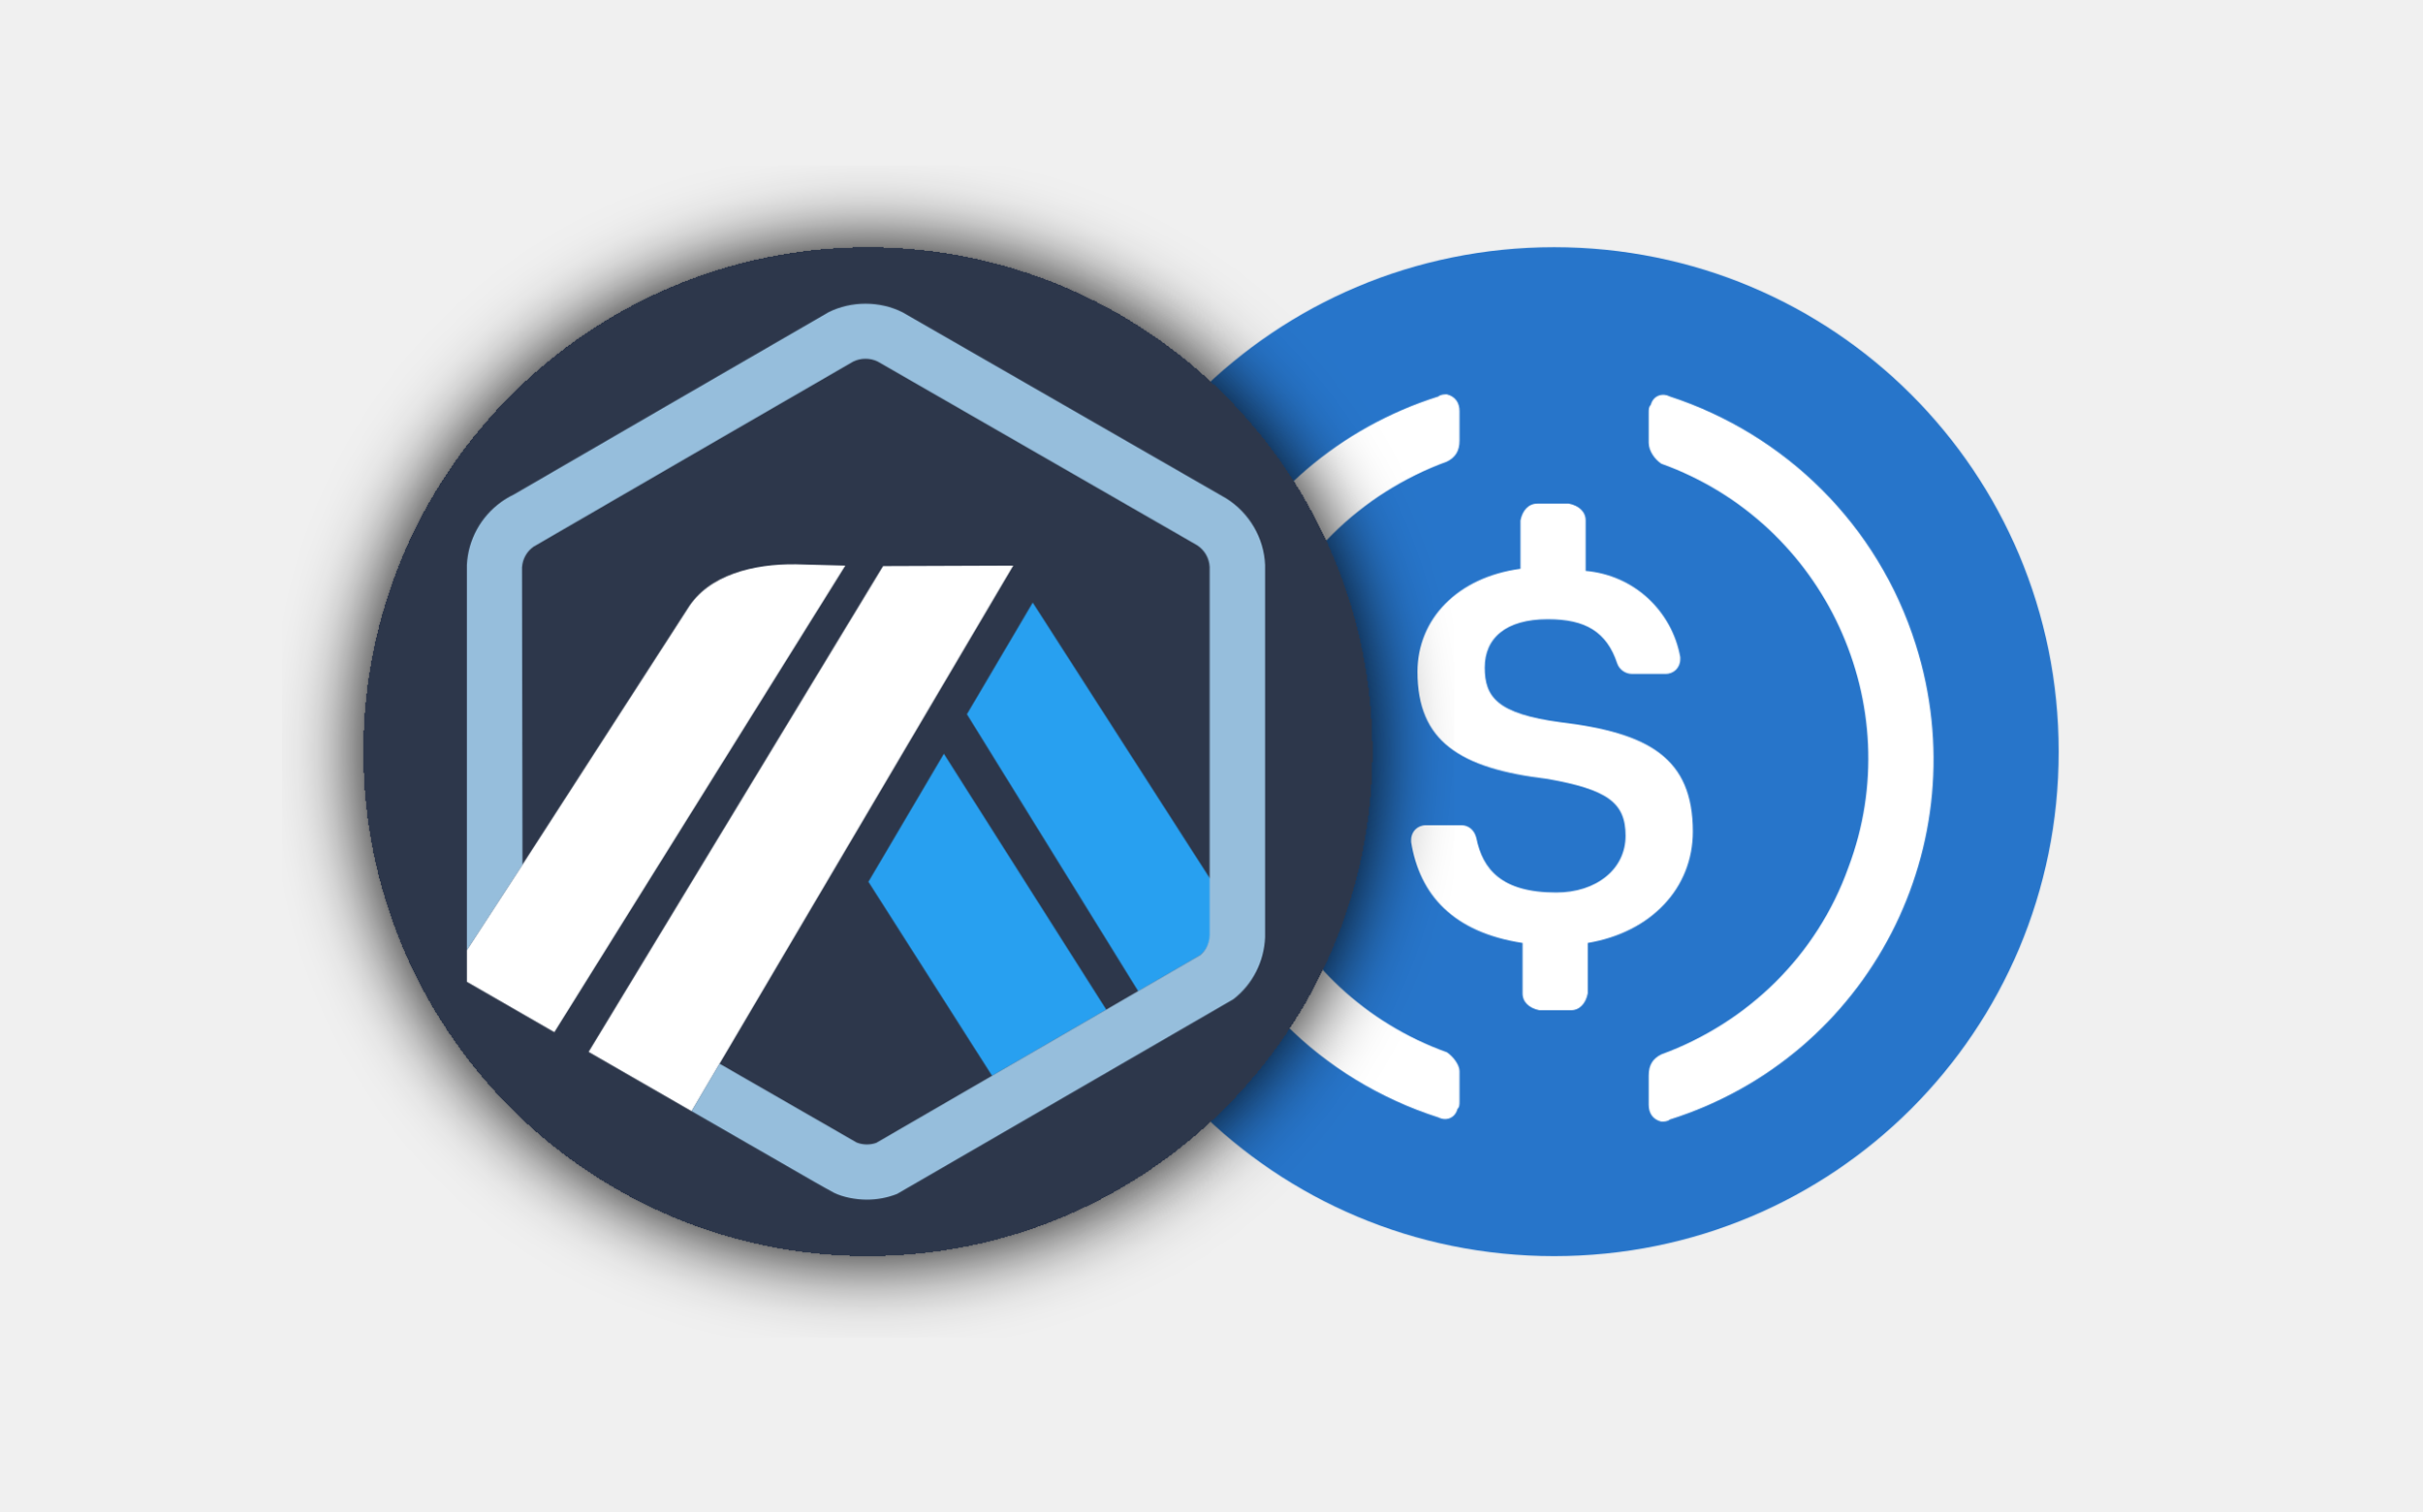
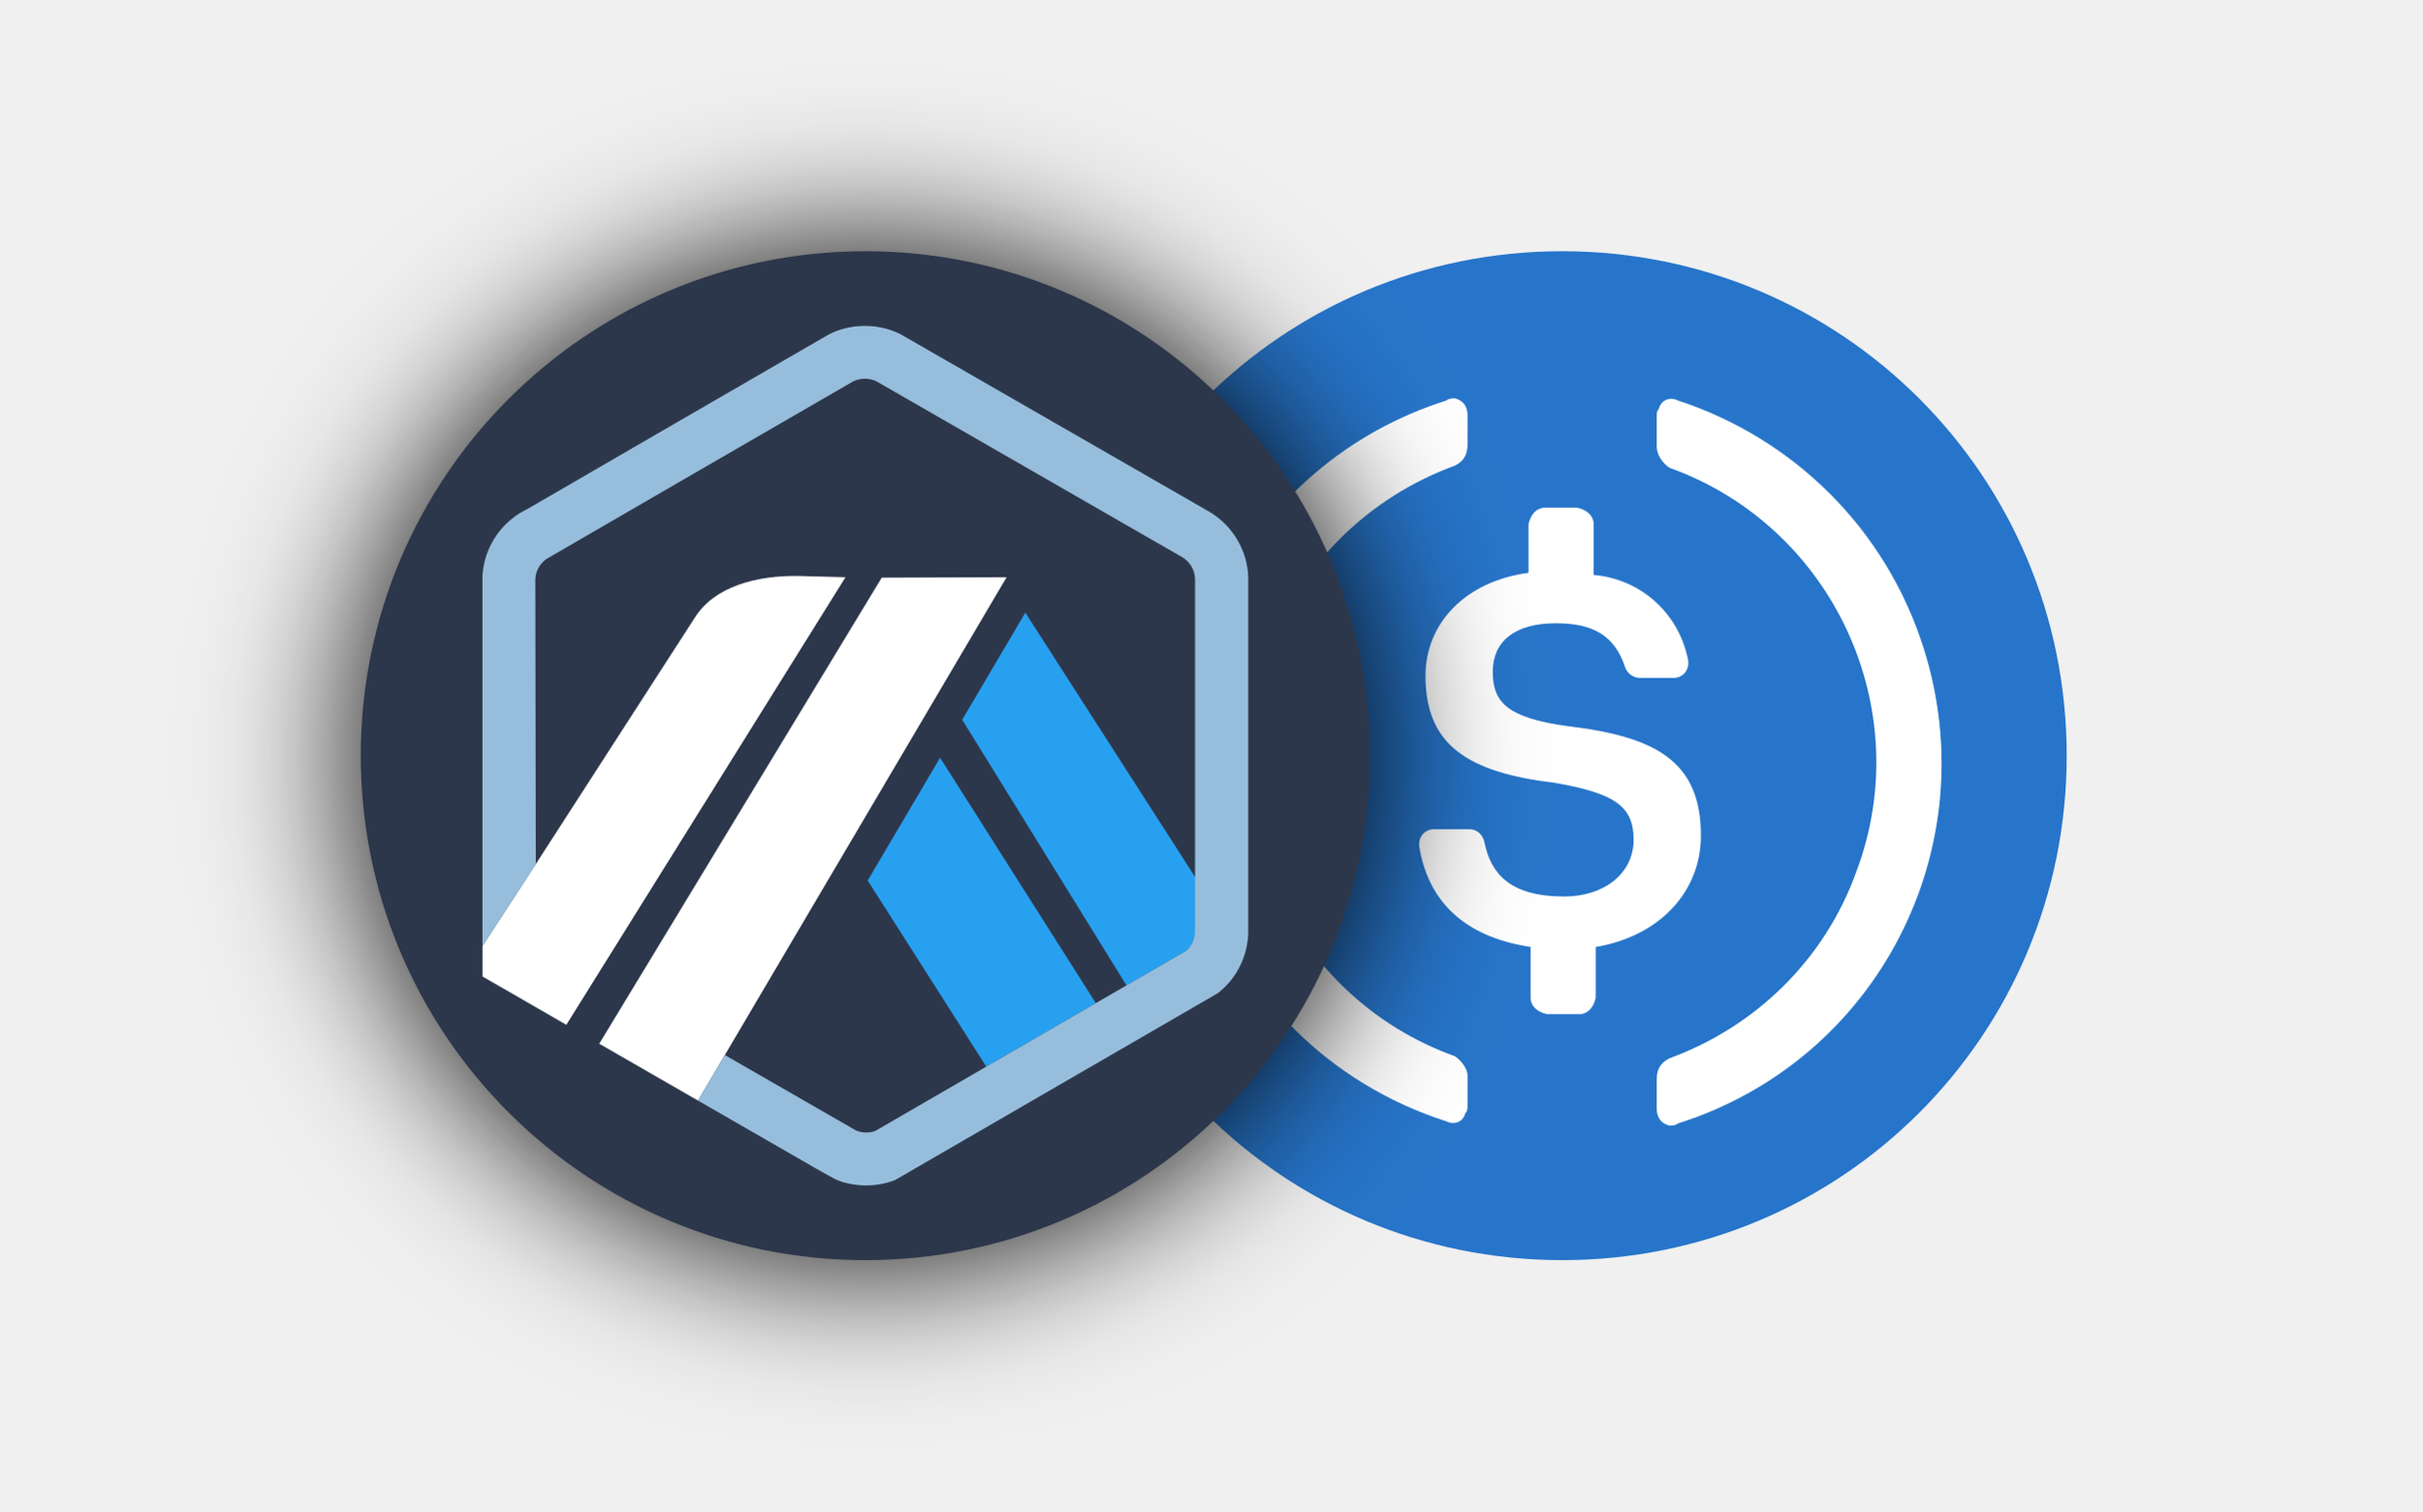
- <svg xmlns="http://www.w3.org/2000/svg" width="290" height="181" viewBox="0 0 290 181" fill="none" version="1.1" id="svg48">
-   <g clip-path="url(#clip0_6585_35009)" id="g24">
-     <path d="M186.083 150.438C219.564 150.438 246.5 123.502 246.5 90.021C246.5 56.54 219.564 29.605 186.083 29.605C152.602 29.605 125.667 56.54 125.667 90.021C125.667 123.502 152.602 150.438 186.083 150.438Z" fill="#2775CA" id="path18" />
-     <path d="M202.696 99.585C202.696 90.775 197.41 87.754 186.837 86.495C179.285 85.488 177.774 83.475 177.774 79.95C177.774 76.425 180.292 74.16 185.327 74.16C189.858 74.16 192.375 75.671 193.634 79.447C193.886 80.202 194.641 80.705 195.396 80.705H199.424C200.431 80.705 201.186 79.95 201.186 78.943V78.691C200.179 73.153 195.647 68.874 189.858 68.37V62.329C189.858 61.322 189.103 60.566 187.844 60.315H184.068C183.061 60.315 182.306 61.07 182.054 62.329V68.118C174.502 69.126 169.719 74.16 169.719 80.454C169.719 88.761 174.754 92.033 185.327 93.292C192.375 94.551 194.641 96.061 194.641 100.089C194.641 104.117 191.116 106.886 186.334 106.886C179.788 106.886 177.522 104.117 176.767 100.34C176.516 99.334 175.761 98.83 175.006 98.83H170.726C169.719 98.83 168.964 99.585 168.964 100.592V100.844C169.97 107.137 173.998 111.669 182.306 112.928V118.969C182.306 119.976 183.061 120.731 184.319 120.983H188.095C189.103 120.983 189.858 120.228 190.11 118.969V112.928C197.662 111.669 202.696 106.382 202.696 99.585Z" fill="white" id="path20" />
-     <path d="M173.243 126.021C153.608 118.973 143.538 97.072 150.839 77.688C154.615 67.115 162.922 59.059 173.243 55.283C174.25 54.78 174.754 54.025 174.754 52.766V49.242C174.754 48.235 174.25 47.479 173.243 47.228C172.991 47.228 172.488 47.228 172.236 47.479C148.321 55.031 135.231 80.457 142.783 104.372C147.314 118.469 158.139 129.294 172.236 133.825C173.243 134.328 174.25 133.825 174.502 132.818C174.754 132.567 174.754 132.315 174.754 131.811V128.287C174.754 127.531 173.999 126.525 173.243 126.021ZM199.928 47.479C198.92 46.976 197.913 47.479 197.662 48.486C197.41 48.738 197.41 48.99 197.41 49.494V53.018C197.41 54.025 198.165 55.031 198.92 55.535C218.556 62.584 228.626 84.485 221.325 103.869C217.549 114.442 209.241 122.497 198.92 126.273C197.913 126.776 197.41 127.531 197.41 128.791V132.315C197.41 133.322 197.913 134.077 198.92 134.328C199.172 134.328 199.676 134.328 199.928 134.077C223.842 126.525 236.933 101.099 229.381 77.184C224.849 62.836 213.773 52.011 199.928 47.479Z" fill="white" id="path22" />
-   </g>
-   <defs id="defs46">
-     <filter id="filter0_d_6585_35009" x="33.831" y="19.936" width="140.17" height="140.17" filterUnits="userSpaceOnUse" color-interpolation-filters="sRGB">
-       <feFlood flood-opacity="0" result="BackgroundImageFix" id="feFlood26" />
-       <feColorMatrix in="SourceAlpha" type="matrix" values="0 0 0 0 0 0 0 0 0 0 0 0 0 0 0 0 0 0 127 0" result="hardAlpha" id="feColorMatrix28" />
-       <feOffset id="feOffset30" />
-       <feGaussianBlur stdDeviation="4.835" id="feGaussianBlur32" />
-       <feComposite in2="hardAlpha" operator="out" id="feComposite34" />
-       <feColorMatrix type="matrix" values="0 0 0 0 0 0 0 0 0 0 0 0 0 0 0 0 0 0 1 0" id="feColorMatrix36" />
-       <feBlend mode="normal" in2="BackgroundImageFix" result="effect1_dropShadow_6585_35009" id="feBlend38" />
-       <feBlend mode="normal" in="SourceGraphic" in2="effect1_dropShadow_6585_35009" result="shape" id="feBlend40" />
+ <svg xmlns="http://www.w3.org/2000/svg" width="290" height="181" viewBox="0 0 290 181" fill="none" version="1.1" id="svg134" xml:space="preserve">
+   <defs id="defs132">
+     <filter style="color-interpolation-filters:sRGB" id="filter642-8" x="-0.191" y="-0.191" width="1.381" height="1.381">
+       <feFlood flood-opacity="1" flood-color="rgb(0,0,0)" result="flood" id="feFlood632-9" />
+       <feComposite in="flood" in2="SourceGraphic" operator="in" result="composite1" id="feComposite634-9" />
+       <feGaussianBlur in="composite1" stdDeviation="9.6" result="blur" id="feGaussianBlur636-9" />
+       <feOffset dx="0" dy="0" result="offset" id="feOffset638-3" />
+       <feComposite in="SourceGraphic" in2="offset" operator="over" result="composite2" id="feComposite640-3" />
    </filter>
-     <clipPath id="clip0_6585_35009">
-       <rect width="120.833" height="120.833" fill="white" transform="translate(125.665 29.604)" id="rect43" />
-     </clipPath>
+     <style type="text/css" id="style7647">
+    
+     .fil0 {fill:none}
+     .fil1 {fill:url(#id0);fill-rule:nonzero}
+    
+   </style>
  </defs>
-   <g filter="url(#filter0_d_6585_35009)" id="g16">
-     <rect x="43.501" y="29.606" width="120.83" height="120.83" rx="60.415" fill="#2d374b" shape-rendering="crispEdges" id="rect2" />
-     <path d="m 115.777,85.533 7.88,-13.37 21.239,33.08 0.01,6.349 -0.069,-43.686 c -0.051,-1.068 -0.618,-2.045 -1.522,-2.621 L 105.076,43.29 c -0.894,-0.44 -2.028,-0.435 -2.921,0.014 -0.121,0.061 -0.234,0.126 -0.343,0.198 l -0.133,0.084 -37.116,21.509 -0.144,0.065 c -0.185,0.085 -0.372,0.194 -0.548,0.319 -0.704,0.505 -1.171,1.251 -1.322,2.088 -0.023,0.127 -0.039,0.256 -0.047,0.386 l 0.058,35.6 19.783,-30.663 c 2.491,-4.066 7.918,-5.376 12.955,-5.304 l 5.912,0.156 -34.837,55.87 4.107,2.364 35.255,-58.177 15.582,-0.057 -35.164,59.646 14.654,8.428 1.751,1.007 c 0.74,0.301 1.613,0.316 2.36,0.047 l 38.776,-22.471 -7.413,4.295 z m 3.006,43.3 -14.8,-23.229 9.035,-15.331 19.437,30.637 z" fill="#2d374b" id="path4" />
-     <path d="m 103.982,105.603 14.801,23.229 13.672,-7.923 -19.438,-30.637 z" fill="#28a0f0" id="path6" />
-     <path d="m 144.904,111.594 -0.01,-6.349 -21.239,-33.08 -7.88,13.37 20.504,33.16 7.413,-4.295 c 0.728,-0.591 1.167,-1.457 1.214,-2.393 z" fill="#28a0f0" id="path8" />
-     <path d="m 55.903,117.579 10.469,6.032 34.837,-55.87 -5.913,-0.156 C 90.259,67.514 84.832,68.824 82.341,72.89 l -19.783,30.663 -6.656,10.226 v 3.8 z" fill="#ffffff" id="path10" />
-     <path d="m 121.317,67.741 -15.582,0.057 -35.255,58.177 12.323,7.095 3.351,-5.683 z" fill="#ffffff" id="path12" />
-     <path d="m 151.472,67.661 c -0.13,-3.259 -1.894,-6.242 -4.658,-7.979 l -38.74,-22.278 c -2.734,-1.377 -6.15,-1.379 -8.888,-0.001 -0.324,0.163 -37.673,21.825 -37.673,21.825 -0.517,0.248 -1.015,0.543 -1.483,0.878 -2.467,1.768 -3.971,4.516 -4.126,7.535 v 46.138 l 6.656,-10.226 -0.058,-35.6 c 0.008,-0.13 0.024,-0.258 0.047,-0.385 0.15,-0.838 0.618,-1.585 1.322,-2.09 0.176,-0.126 38.164,-22.114 38.284,-22.175 0.894,-0.449 2.028,-0.453 2.922,-0.014 l 38.238,21.995 c 0.905,0.576 1.472,1.553 1.522,2.621 v 44.1 c -0.046,0.935 -0.415,1.801 -1.143,2.392 l -7.413,4.296 -3.825,2.217 -13.672,7.923 -13.865,8.035 c -0.747,0.27 -1.62,0.255 -2.361,-0.046 l -16.404,-9.436 -3.351,5.684 14.742,8.488 c 0.487,0.277 0.922,0.522 1.278,0.723 0.552,0.309 0.928,0.516 1.061,0.581 1.048,0.508 2.555,0.805 3.914,0.805 1.245,0 2.46,-0.229 3.609,-0.679 l 40.272,-23.323 c 2.312,-1.791 3.672,-4.492 3.794,-7.418 z" fill="#96bedc" id="path14" />
+   <g id="g1260-7" transform="translate(-292.845)">
+     <g id="g919-7" transform="matrix(0.060415,0,0,0.060415,419.4738,30.085)">
+       <path d="m 1000,2000 c 554.17,0 1000,-445.83 1000,-1000 C 2000,445.83 1554.17,0 1000,0 445.83,0 0,445.83 0,1000 0,1554.17 445.83,2000 1000,2000 Z" fill="#2775ca" id="path904-3" />
+       <path d="m 1275,1158.33 c 0,-145.83 -87.5,-195.83 -262.5,-216.66 -125,-16.67 -150,-50 -150,-108.34 0,-58.34 41.67,-95.83 125,-95.83 75,0 116.67,25 137.5,87.5 4.17,12.5 16.67,20.83 29.17,20.83 h 66.66 c 16.67,0 29.17,-12.5 29.17,-29.16 V 812.5 C 1233.33,720.83 1158.33,650 1062.5,641.67 v -100 c 0,-16.67 -12.5,-29.17 -33.33,-33.34 h -62.5 c -16.67,0 -29.17,12.5 -33.34,33.34 v 95.83 c -125,16.67 -204.16,100 -204.16,204.17 0,137.5 83.33,191.66 258.33,212.5 116.67,20.83 154.17,45.83 154.17,112.5 0,66.67 -58.34,112.5 -137.5,112.5 -108.34,0 -145.84,-45.84 -158.34,-108.34 -4.16,-16.66 -16.66,-25 -29.16,-25 h -70.84 c -16.66,0 -29.16,12.5 -29.16,29.17 v 4.17 c 16.66,104.16 83.33,179.16 220.83,200 v 100 c 0,16.66 12.5,29.16 33.33,33.33 h 62.5 c 16.67,0 29.17,-12.5 33.34,-33.33 v -100 c 125,-20.84 208.33,-108.34 208.33,-220.84 z" fill="#ffffff" id="path906-2" />
+       <path d="m 787.5,1595.83 c -325,-116.66 -491.67,-479.16 -370.83,-800 62.5,-175 200,-308.33 370.83,-370.83 16.67,-8.33 25,-20.83 25,-41.67 V 325 c 0,-16.67 -8.33,-29.17 -25,-33.33 -4.17,0 -12.5,0 -16.67,4.16 -395.83,125 -612.5,545.84 -487.5,941.67 75,233.33 254.17,412.5 487.5,487.5 16.67,8.33 33.34,0 37.5,-16.67 4.17,-4.16 4.17,-8.33 4.17,-16.66 v -58.34 c 0,-12.5 -12.5,-29.16 -25,-37.5 z m 441.67,-1300 c -16.67,-8.33 -33.34,0 -37.5,16.67 -4.17,4.17 -4.17,8.33 -4.17,16.67 v 58.33 c 0,16.67 12.5,33.33 25,41.67 325,116.66 491.67,479.16 370.83,800 -62.5,175 -200,308.33 -370.83,370.83 -16.67,8.33 -25,20.83 -25,41.67 V 1700 c 0,16.67 8.33,29.17 25,33.33 4.17,0 12.5,0 16.67,-4.16 395.83,-125 612.5,-545.84 487.5,-941.67 -75,-237.5 -258.34,-416.67 -487.5,-491.67 z" fill="#ffffff" id="path908-5" />
+     </g>
+     <circle style="fill:#2d374b;fill-opacity:1;stroke-width:1.009;filter:url(#filter642-8)" id="path400-6" cx="396.454" cy="90.5" r="60.415" />
+     <g id="Logos_and_symbols" transform="matrix(0.3194676,0,0,0.3194676,293.9059,22.03482)">
+       <g id="SYMBOL_VER_3">
+ 	</g>
+       <g id="SYMBOL_VER_3_3_">
+ 	</g>
+       <g id="SYMBOL_VER_4">
+ 	</g>
+       <g id="SYMBOL_VER_4_1_">
+         <g id="SYMBOL_VER_4_3_">
+ 		</g>
+       </g>
+       <g id="SYMBOL_VER_5_1_">
+ 	</g>
+       <g id="off_2_1_">
+ 	</g>
+       <g id="VER_3_1_">
+         <g id="SYMBOL_VER_2_1_">
+ 		</g>
+       </g>
+       <g id="VER_3">
+         <g id="SYMBOL_VER_2">
+ 		</g>
+       </g>
+       <g id="off_2">
+ 	</g>
+       <g id="SYMBOL_VER_5">
+ 	</g>
+       <g id="SYMBOL_VER_1">
+ 	</g>
+       <g id="SYMBOL_VER_1_1_">
+ 	</g>
+       <g id="SYMBOL_VER_1-1_3_">
+ 	</g>
+       <g id="SYMBOL_VER_1-1_2_">
+ 	</g>
+       <g id="SYMBOL_VER_1-1">
+ 	</g>
+       <g id="SYMBOL_VER_1-1_1_">
+         <g id="_x31_-3">
+ 		</g>
+         <g id="Symbol_-_Original_14_">
+ 		</g>
+         <g id="Symbol_-_Original_13_">
+ 		</g>
+         <g id="Symbol_-_Original_6_">
+ 		</g>
+         <g id="Symbol_-_Original_4_">
+ 		</g>
+         <g id="One_color_version_-_White_3_">
+           <g id="Symbol_-_Original_15_">
+ 			</g>
+         </g>
+         <g id="One_color_version_-_White">
+           <g id="Symbol_-_Original">
+ 			</g>
+         </g>
+         <g id="Symbol_-_Monochromatic_3_">
+           <g id="_x33__7_">
+ 			</g>
+         </g>
+         <g id="Symbol_-_Monochromatic">
+           <g id="_x33__3_">
+ 			</g>
+         </g>
+         <g id="_x33__2_">
+ 		</g>
+         <g id="_x33__1_">
+ 		</g>
+         <g id="_x33_">
+ 		</g>
+         <g id="Symbol_-_Original_10_">
+ 		</g>
+         <g id="Symbol_-_Original_1_">
+ 		</g>
+         <g id="Symbol_-_Original_2_">
+ 		</g>
+         <g id="_x34__1_">
+ 		</g>
+         <g id="Symbol_-_Monochromatic_2_">
+           <g id="_x33__6_">
+ 			</g>
+         </g>
+         <g id="One_color_version_-_White_2_">
+           <g id="Symbol_-_Original_11_">
+ 			</g>
+         </g>
+         <g id="Symbol_-_Original_5_">
+           <g id="Symbol_-_Original_12_">
+ 			</g>
+         </g>
+         <g id="One_color_version_-_White_1_">
+           <g id="Symbol_-_Original_9_">
+ 			</g>
+         </g>
+       </g>
+       <g id="SYMBOL_VER_1_2_">
+         <g id="SYMBOL_VER_2_4_">
+ 		</g>
+         <g id="SYMBOL_VER_2-1-1_1_">
+ 		</g>
+         <g id="SYMBOL_VER_2-2-1_1_">
+ 		</g>
+         <g id="SYMBOL_VER_2-3-1_4_">
+ 		</g>
+         <g id="New_Symbol_1_">
+           <g id="SYMBOL_VER_2-3-1_3_">
+ 			</g>
+         </g>
+         <g id="New_Symbol">
+           <g id="SYMBOL_VER_2-3-1_1_">
+ 			</g>
+         </g>
+       </g>
+       <g id="SYMBOL_VER_2_2_">
+ 	</g>
+       <g id="SYMBOL_VER_4_2_">
+ 	</g>
+       <g id="SYMBOL_VER_3_2_">
+ 	</g>
+       <g id="SYMBOL_VER_3_1_">
+ 	</g>
+       <g id="SYMBOL_VER_1-1-1_1_">
+ 	</g>
+       <g id="SYMBOL_VER_1-1-1">
+ 	</g>
+       <g id="SYMBOL_VER_1-1-1_2_2_">
+ 	</g>
+       <g id="SYMBOL_VER_1-1-1_2">
+ 	</g>
+       <g id="SYMBOL_VER_1-1-1_2_1_">
+ 	</g>
+       <g id="Symbol_-_Original_7_">
+         <path fill="#2d374b" d="m 357.303,200.838 23.665,-40.154 63.785,99.348 0.03,19.065 -0.208,-131.197 c -0.151,-3.207 -1.854,-6.141 -4.571,-7.871 L 325.167,73.973 c -2.686,-1.32 -6.093,-1.306 -8.774,0.041 -0.362,0.182 -0.703,0.379 -1.028,0.594 l -0.4,0.252 -111.468,64.595 -0.433,0.196 c -0.556,0.256 -1.118,0.581 -1.646,0.959 -2.113,1.516 -3.517,3.757 -3.971,6.271 -0.068,0.381 -0.118,0.769 -0.142,1.16 l 0.175,106.913 59.413,-92.087 c 7.48,-12.211 23.778,-16.144 38.907,-15.93 l 17.757,0.469 -104.624,167.787 12.333,7.101 105.878,-174.718 46.798,-0.17 -105.605,179.127 44.008,25.312 5.258,3.024 c 2.224,0.904 4.846,0.949 7.089,0.14 l 116.451,-67.485 -22.264,12.901 z m 9.029,130.039 -44.449,-69.762 27.133,-46.042 58.375,92.009 z" id="path2228" />
+         <polygon fill="#28a0f0" points="407.392,307.082 349.017,215.073 321.883,261.115 366.332,330.877 " id="polygon2230" />
+         <path fill="#28a0f0" d="m 444.783,279.097 -0.03,-19.065 -63.785,-99.348 -23.665,40.154 61.576,99.587 22.264,-12.901 c 2.184,-1.773 3.505,-4.376 3.644,-7.185 z" id="path2232" />
+         <path fill="#ffffff" d="m 177.492,297.077 31.44,18.116 104.624,-167.787 -17.757,-0.469 c -15.129,-0.214 -31.426,3.719 -38.907,15.93 l -59.413,92.087 -19.988,30.711 v 11.412 z" id="path2234" />
+         <polygon fill="#ffffff" points="373.941,147.406 327.144,147.576 221.266,322.294 258.273,343.602 268.337,326.533 " id="polygon2236" />
+         <path fill="#96bedc" d="m 464.504,147.165 c -0.391,-9.787 -5.69,-18.747 -13.991,-23.963 L 334.171,56.297 c -8.211,-4.135 -18.469,-4.14 -26.693,-0.003 -0.972,0.49 -113.141,65.544 -113.141,65.544 -1.552,0.744 -3.047,1.631 -4.454,2.637 -7.41,5.311 -11.927,13.563 -12.391,22.63 v 138.561 l 19.988,-30.711 -0.175,-106.913 c 0.024,-0.391 0.073,-0.775 0.142,-1.155 0.451,-2.516 1.856,-4.76 3.971,-6.276 0.528,-0.378 114.612,-66.414 114.975,-66.596 2.682,-1.347 6.089,-1.361 8.774,-0.041 l 114.837,66.056 c 2.717,1.73 4.42,4.664 4.571,7.871 V 280.34 c -0.139,2.809 -1.249,5.411 -3.433,7.185 l -22.264,12.901 -11.487,6.657 -41.06,23.795 -41.64,24.132 c -2.243,0.81 -4.865,0.765 -7.089,-0.14 l -49.266,-28.336 -10.064,17.068 44.274,25.491 c 1.464,0.832 2.769,1.57 3.839,2.172 1.658,0.93 2.787,1.551 3.186,1.744 3.147,1.528 7.674,2.418 11.754,2.418 3.741,0 7.388,-0.687 10.84,-2.039 L 453.11,303.345 c 6.942,-5.378 11.026,-13.489 11.394,-22.276 z" id="path2238" />
+       </g>
+       <g id="Symbol_-_Original_8_">
+ 	</g>
+       <g id="SYMBOL_VER_2-1-1">
+ 	</g>
+       <g id="SYMBOL_VER_2-2-1">
+ 	</g>
+       <g id="SYMBOL_VER_2-3-1">
+ 	</g>
+       <g id="SYMBOL_VER_5-1_1_">
+ 	</g>
+       <g id="SYMBOL_VER_5-1">
+ 	</g>
+       <g id="SYMBOL_VER_5-2_1_">
+ 	</g>
+       <g id="SYMBOL_VER_5-2">
+ 	</g>
+       <g id="Symbol_-_Monochromatic_1_">
+         <g id="_x33__4_">
+ 		</g>
+       </g>
+     </g>
  </g>
</svg>
